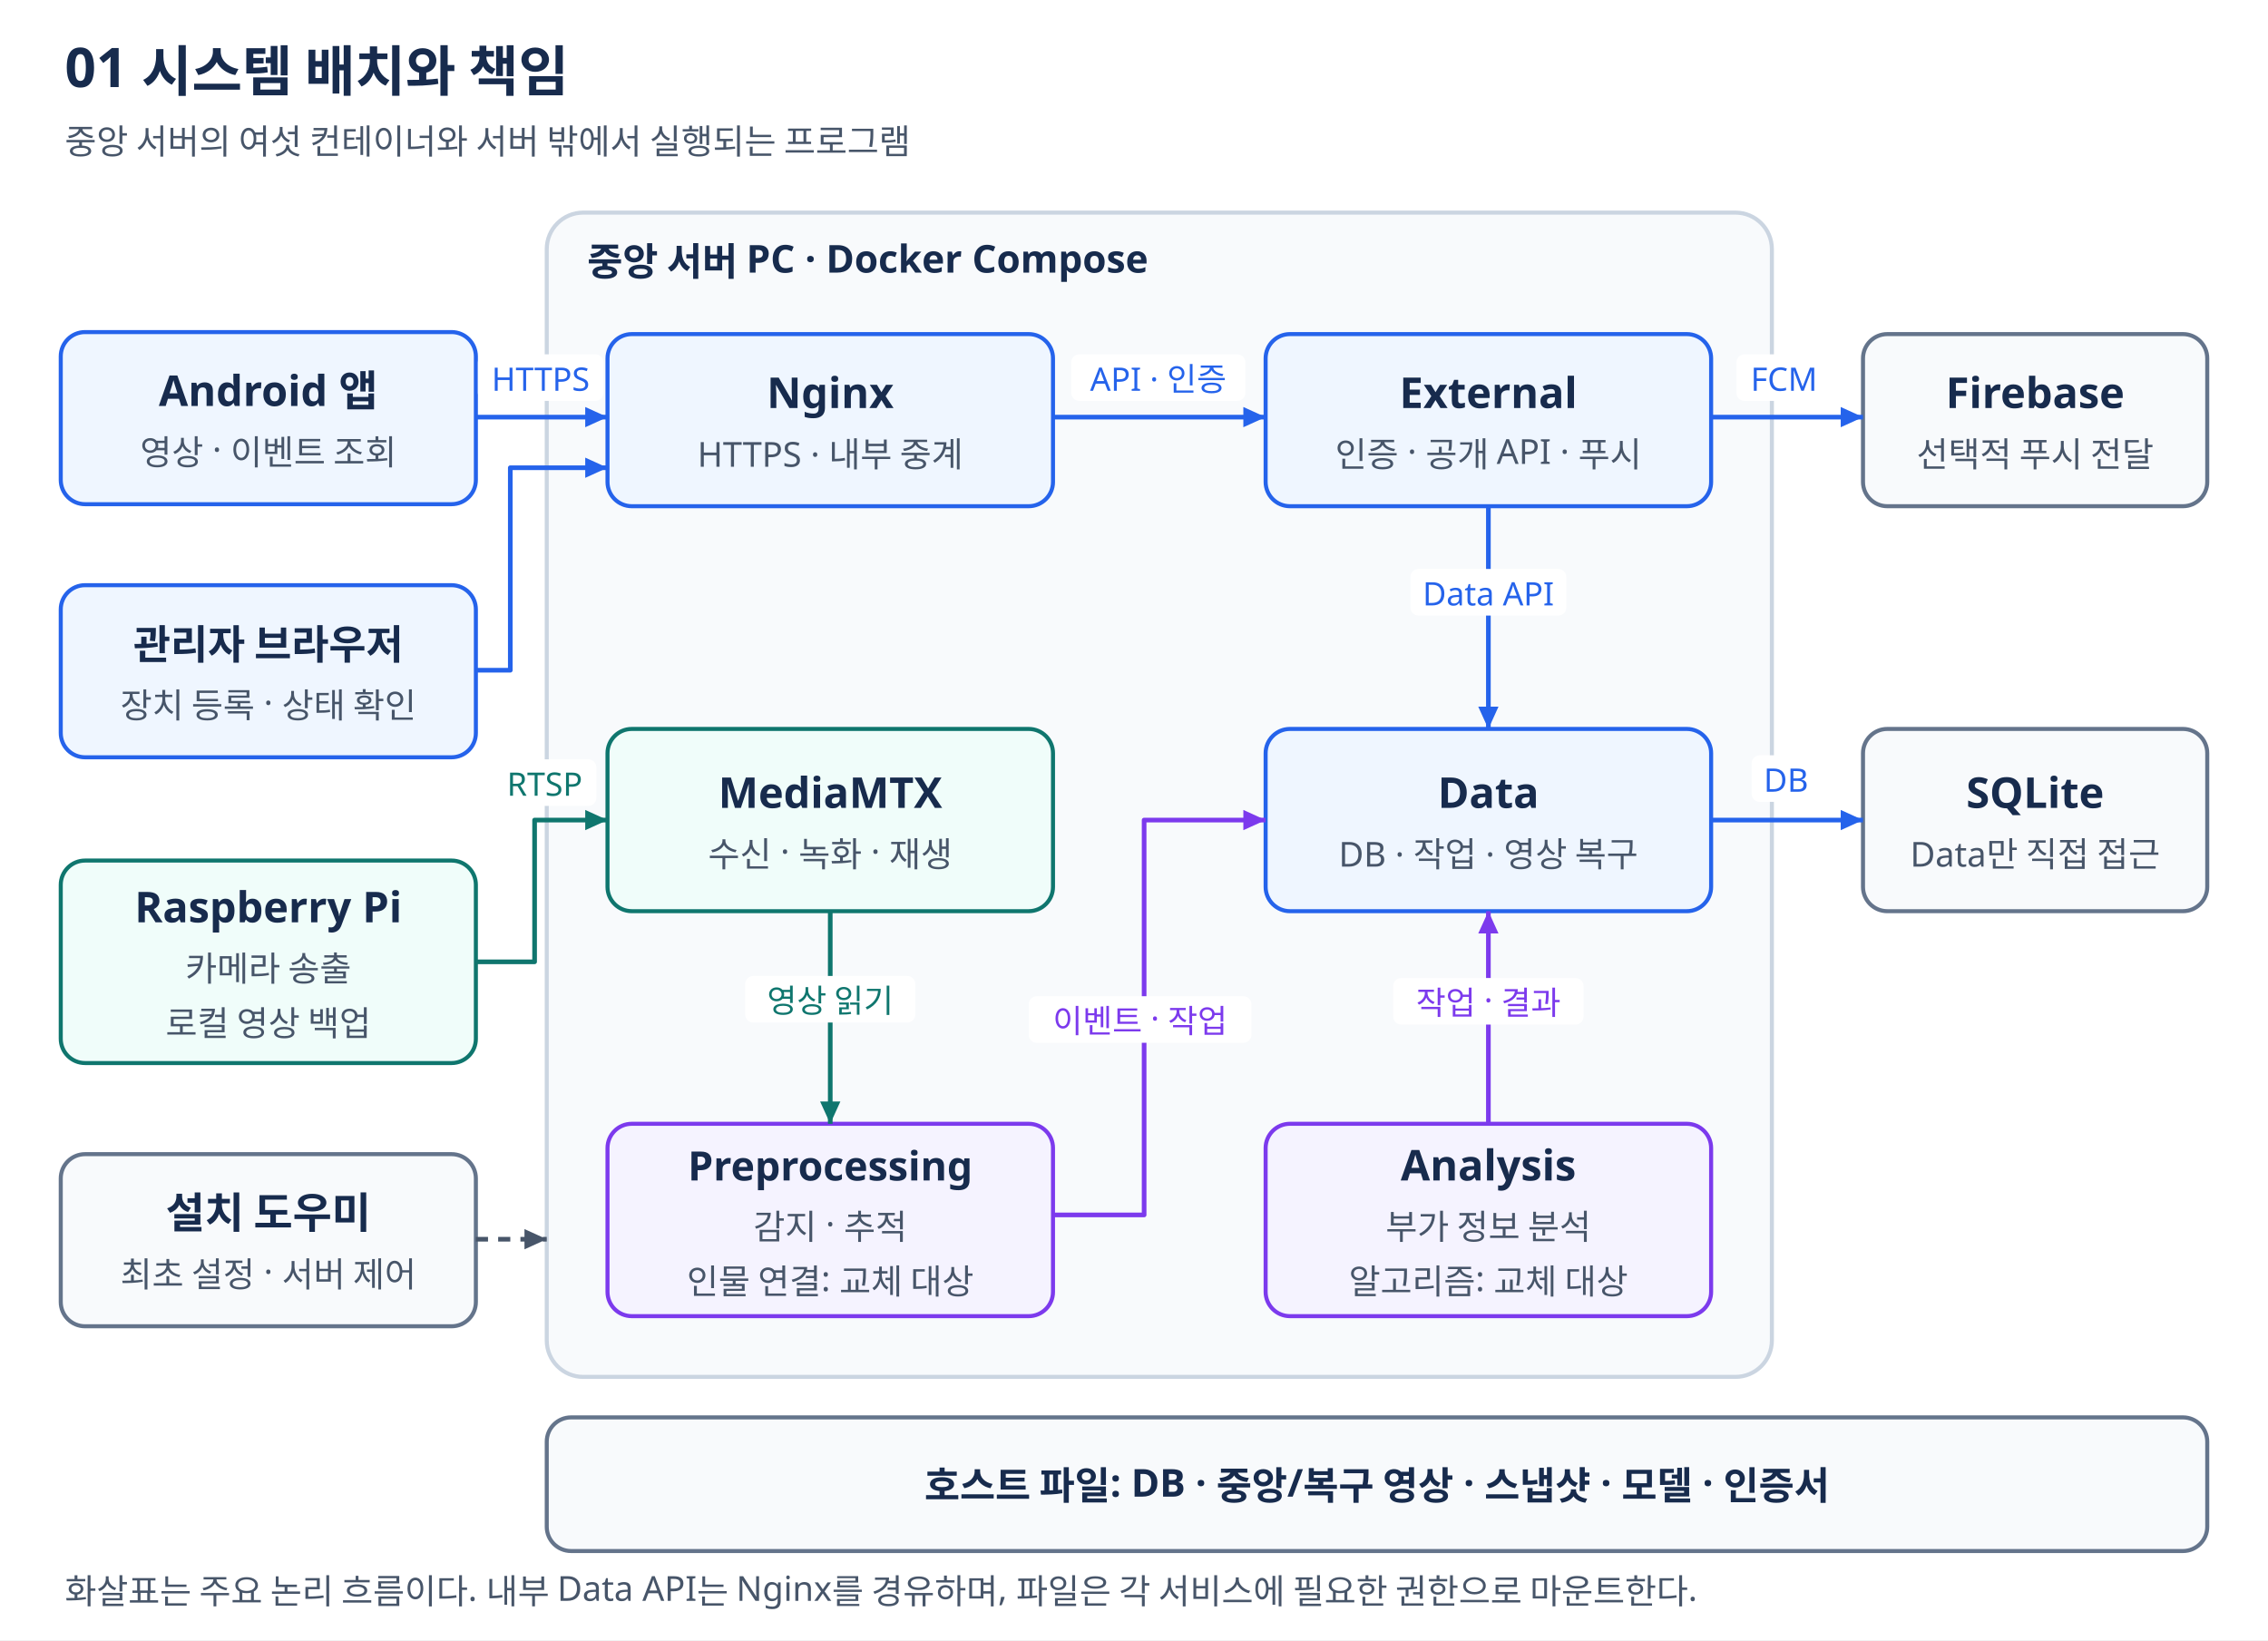
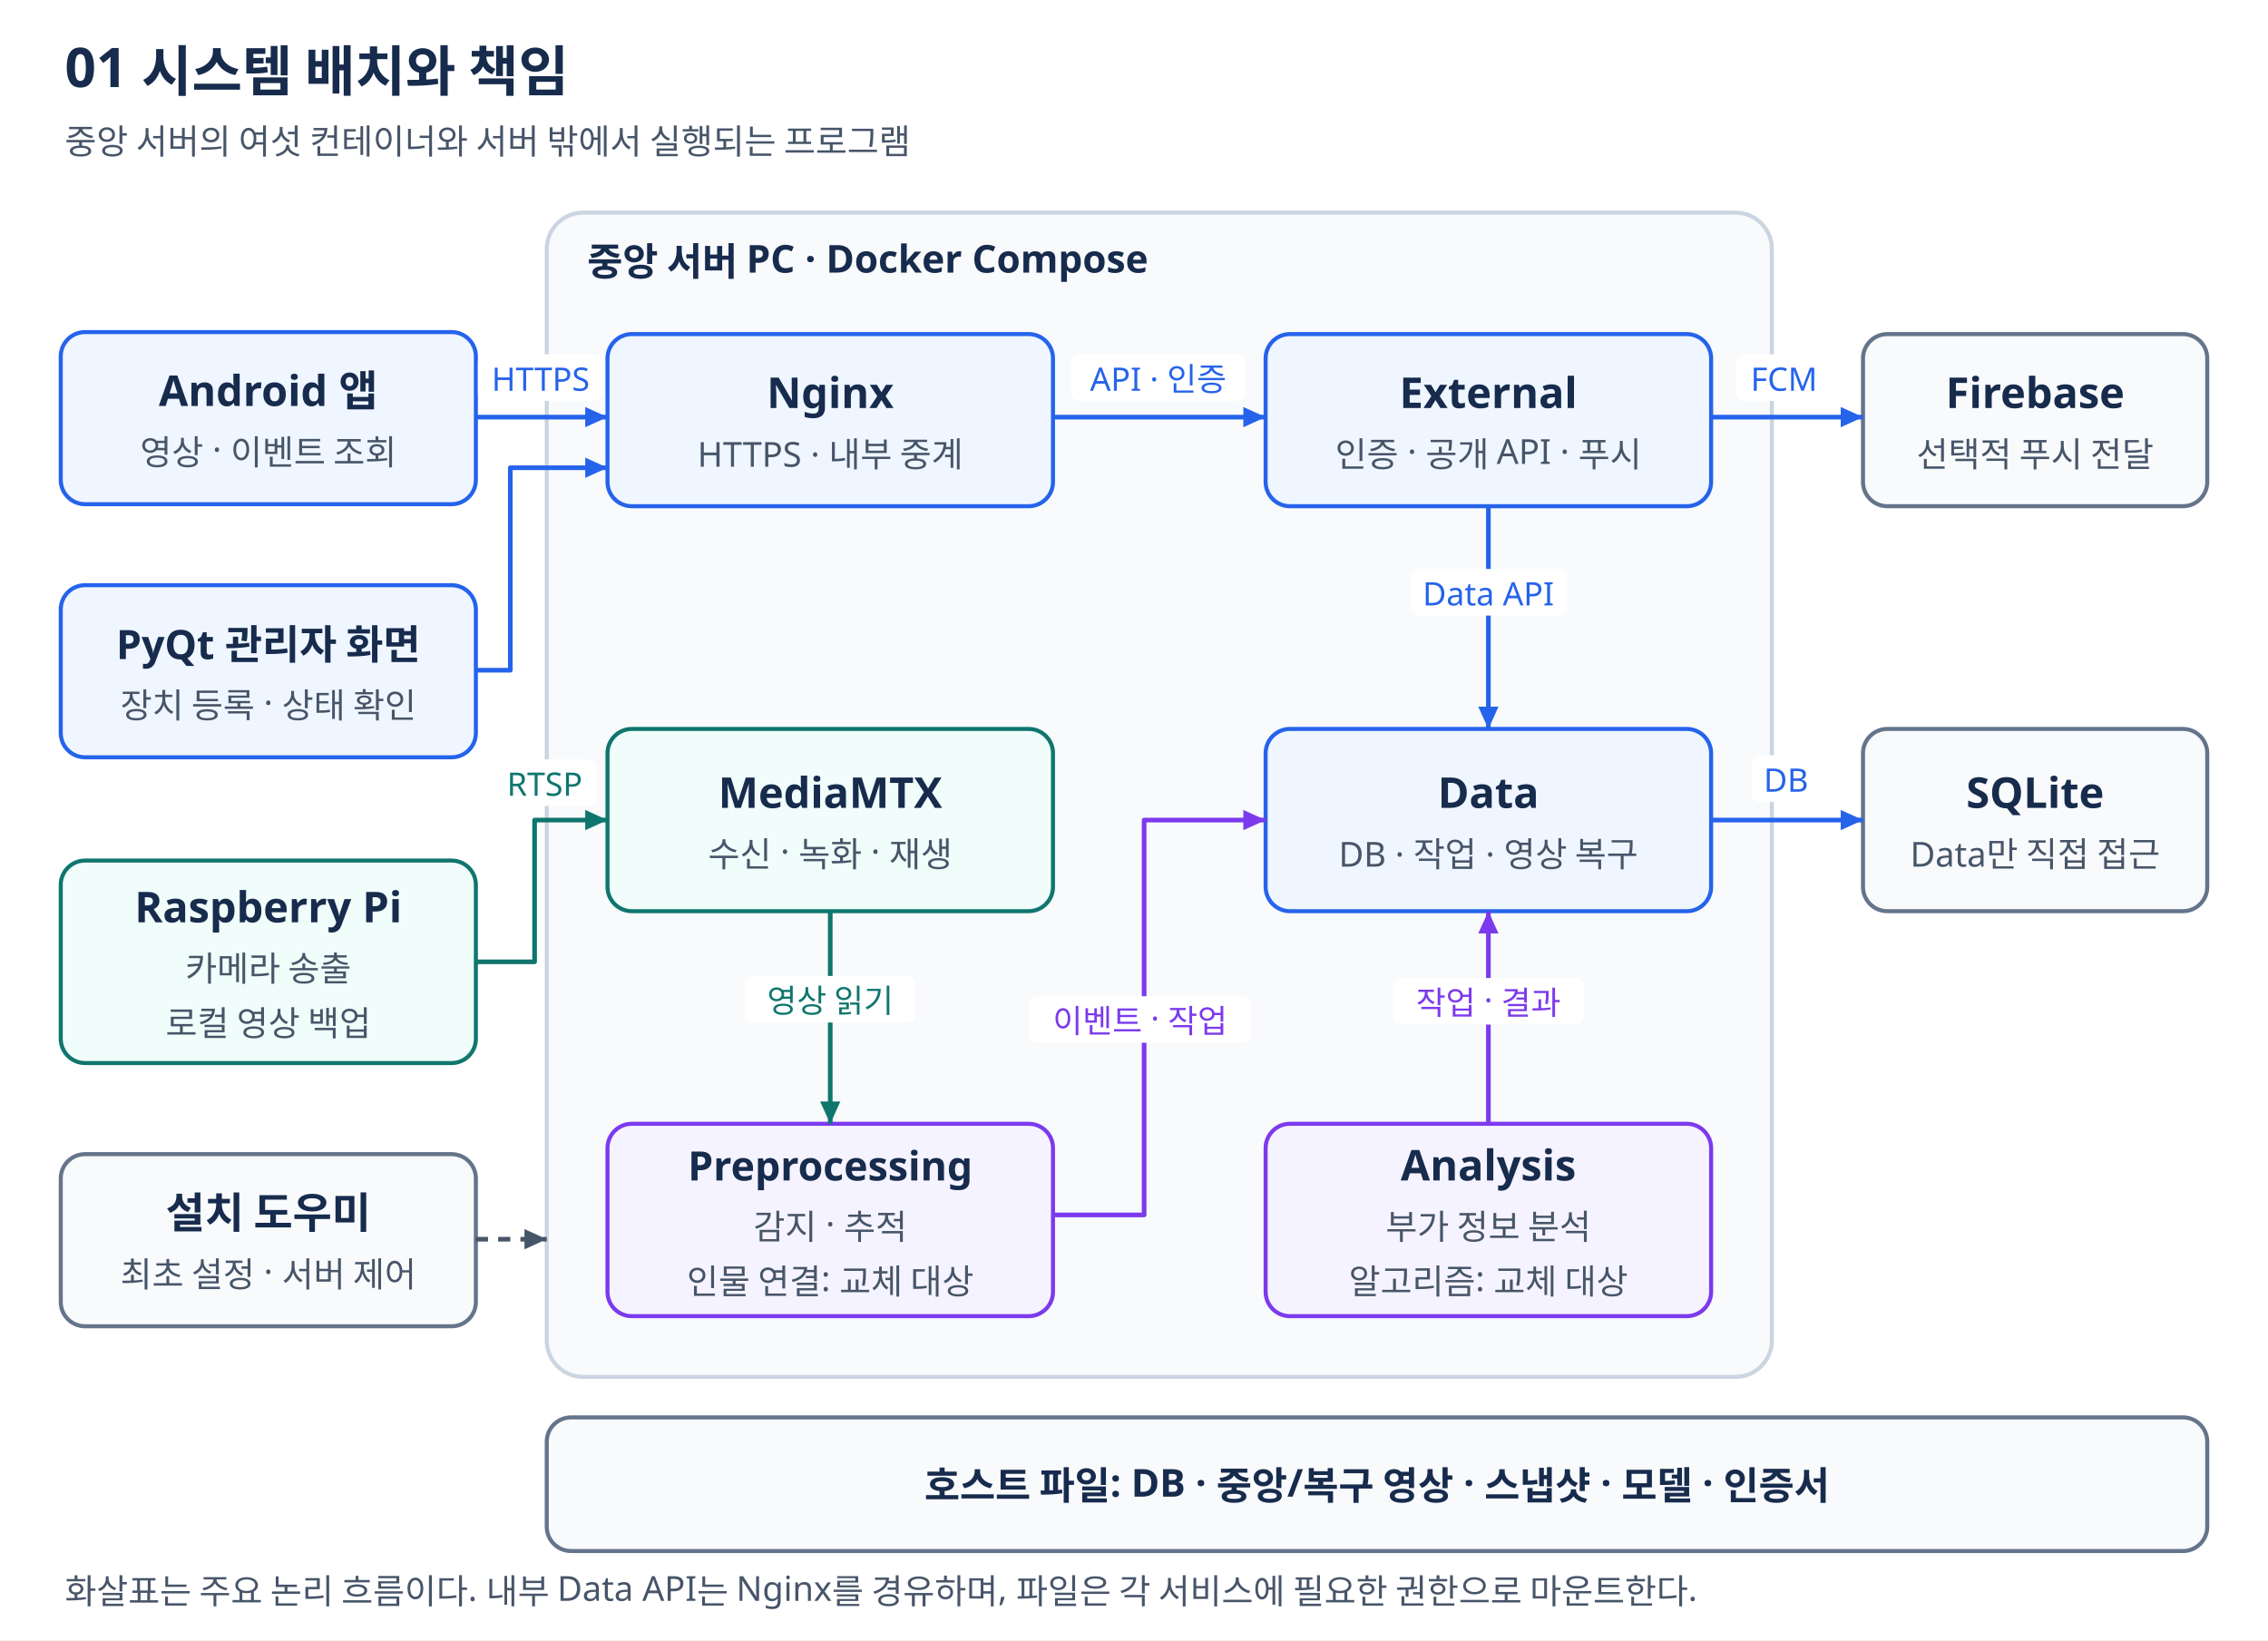
<svg xmlns="http://www.w3.org/2000/svg" width="1120" height="810" viewBox="0 0 1120 810" role="img" aria-labelledby="title desc">
  <defs>
    <marker id="a2563eb" markerWidth="8" markerHeight="8" refX="7" refY="4" orient="auto" markerUnits="userSpaceOnUse">
      <path d="M0 0 L8 4 L0 8 Z" fill="#2563eb" />
    </marker>
    <marker id="a0f766e" markerWidth="8" markerHeight="8" refX="7" refY="4" orient="auto" markerUnits="userSpaceOnUse">
      <path d="M0 0 L8 4 L0 8 Z" fill="#0f766e" />
    </marker>
    <marker id="a7c3aed" markerWidth="8" markerHeight="8" refX="7" refY="4" orient="auto" markerUnits="userSpaceOnUse">
      <path d="M0 0 L8 4 L0 8 Z" fill="#7c3aed" />
    </marker>
    <marker id="ab45309" markerWidth="8" markerHeight="8" refX="7" refY="4" orient="auto" markerUnits="userSpaceOnUse">
      <path d="M0 0 L8 4 L0 8 Z" fill="#b45309" />
    </marker>
    <marker id="a475569" markerWidth="8" markerHeight="8" refX="7" refY="4" orient="auto" markerUnits="userSpaceOnUse">
      <path d="M0 0 L8 4 L0 8 Z" fill="#475569" />
    </marker>
  </defs>
  <rect width="1120" height="810" fill="#ffffff" />
  <text x="32" y="43" font-family="Malgun Gothic, Noto Sans KR, sans-serif" font-size="27" font-weight="700" text-anchor="start" fill="#172b4d">01  시스템 배치와 책임</text>
  <text x="32" y="76" font-family="Malgun Gothic, Noto Sans KR, sans-serif" font-size="17" font-weight="400" text-anchor="start" fill="#475569">중앙 서버의 여섯 컨테이너와 서버 밖에서 실행되는 프로그램</text>
  <rect x="270" y="105" width="605" height="575" rx="18" fill="#f8fafc" stroke="#cbd5e1" stroke-width="2" />
  <text x="290" y="136" font-family="Malgun Gothic, Noto Sans KR, sans-serif" font-size="19" font-weight="700" text-anchor="start" fill="#172b4d">중앙 서버 PC · Docker Compose</text>
  <rect x="30" y="164" width="205" height="85" rx="12" fill="#eff6ff" stroke="#2563eb" stroke-width="2" />
  <text x="132.5" y="200.5" font-family="Malgun Gothic, Noto Sans KR, sans-serif" font-size="21" font-weight="700" text-anchor="middle" fill="#172b4d">Android 앱</text>
  <text x="132.5" y="229.5" font-family="Malgun Gothic, Noto Sans KR, sans-serif" font-size="17" font-weight="400" text-anchor="middle" fill="#475569">영상 · 이벤트 조회</text>
  <rect x="30" y="289" width="205" height="85" rx="12" fill="#eff6ff" stroke="#2563eb" stroke-width="2" />
-   <text x="132.5" y="325.5" font-family="Malgun Gothic, Noto Sans KR, sans-serif" font-size="20" font-weight="700" text-anchor="middle" fill="#172b4d">관리자 브라우저</text>
+   <text x="132.5" y="325.5" font-family="Malgun Gothic, Noto Sans KR, sans-serif" font-size="20" font-weight="700" text-anchor="middle" fill="#172b4d">PyQt 관리자 화면</text>
  <text x="132.5" y="354.5" font-family="Malgun Gothic, Noto Sans KR, sans-serif" font-size="17" font-weight="400" text-anchor="middle" fill="#475569">장치 등록 · 상태 확인</text>
  <rect x="30" y="425" width="205" height="100" rx="12" fill="#f0fdfa" stroke="#0f766e" stroke-width="2" />
  <text x="132.5" y="455.5" font-family="Malgun Gothic, Noto Sans KR, sans-serif" font-size="21" font-weight="700" text-anchor="middle" fill="#172b4d">Raspberry Pi</text>
  <text x="132.5" y="484.5" font-family="Malgun Gothic, Noto Sans KR, sans-serif" font-size="17" font-weight="400" text-anchor="middle" fill="#475569">카메라 송출</text>
  <text x="132.5" y="511.5" font-family="Malgun Gothic, Noto Sans KR, sans-serif" font-size="17" font-weight="400" text-anchor="middle" fill="#475569">로컬 영상 백업</text>
  <rect x="30" y="570" width="205" height="85" rx="12" fill="#f8fafc" stroke="#64748b" stroke-width="2" />
  <text x="132.5" y="606.5" font-family="Malgun Gothic, Noto Sans KR, sans-serif" font-size="21" font-weight="700" text-anchor="middle" fill="#172b4d">설치 도우미</text>
  <text x="132.5" y="635.5" font-family="Malgun Gothic, Noto Sans KR, sans-serif" font-size="17" font-weight="400" text-anchor="middle" fill="#475569">최초 설정 · 서버 제어</text>
  <rect x="300" y="165" width="220" height="85" rx="12" fill="#eff6ff" stroke="#2563eb" stroke-width="2" />
  <text x="410.0" y="201.5" font-family="Malgun Gothic, Noto Sans KR, sans-serif" font-size="21" font-weight="700" text-anchor="middle" fill="#172b4d">Nginx</text>
  <text x="410.0" y="230.5" font-family="Malgun Gothic, Noto Sans KR, sans-serif" font-size="17" font-weight="400" text-anchor="middle" fill="#475569">HTTPS · 내부 중계</text>
  <rect x="625" y="165" width="220" height="85" rx="12" fill="#eff6ff" stroke="#2563eb" stroke-width="2" />
  <text x="735.0" y="201.5" font-family="Malgun Gothic, Noto Sans KR, sans-serif" font-size="21" font-weight="700" text-anchor="middle" fill="#172b4d">External</text>
  <text x="735.0" y="230.5" font-family="Malgun Gothic, Noto Sans KR, sans-serif" font-size="17" font-weight="400" text-anchor="middle" fill="#475569">인증 · 공개 API · 푸시</text>
  <rect x="300" y="360" width="220" height="90" rx="12" fill="#f0fdfa" stroke="#0f766e" stroke-width="2" />
  <text x="410.0" y="399.0" font-family="Malgun Gothic, Noto Sans KR, sans-serif" font-size="21" font-weight="700" text-anchor="middle" fill="#172b4d">MediaMTX</text>
  <text x="410.0" y="428.0" font-family="Malgun Gothic, Noto Sans KR, sans-serif" font-size="17" font-weight="400" text-anchor="middle" fill="#475569">수신 · 녹화 · 재생</text>
  <rect x="625" y="360" width="220" height="90" rx="12" fill="#eff6ff" stroke="#2563eb" stroke-width="2" />
  <text x="735.0" y="399.0" font-family="Malgun Gothic, Noto Sans KR, sans-serif" font-size="21" font-weight="700" text-anchor="middle" fill="#172b4d">Data</text>
  <text x="735.0" y="428.0" font-family="Malgun Gothic, Noto Sans KR, sans-serif" font-size="17" font-weight="400" text-anchor="middle" fill="#475569">DB · 작업 · 영상 복구</text>
  <rect x="300" y="555" width="220" height="95" rx="12" fill="#f5f3ff" stroke="#7c3aed" stroke-width="2" />
  <text x="410.0" y="583.0" font-family="Malgun Gothic, Noto Sans KR, sans-serif" font-size="20" font-weight="700" text-anchor="middle" fill="#172b4d">Preprocessing</text>
  <text x="410.0" y="612.0" font-family="Malgun Gothic, Noto Sans KR, sans-serif" font-size="17" font-weight="400" text-anchor="middle" fill="#475569">감지 · 추적</text>
  <text x="410.0" y="639.0" font-family="Malgun Gothic, Noto Sans KR, sans-serif" font-size="17" font-weight="400" text-anchor="middle" fill="#475569">인물 연결: 교체 대상</text>
  <rect x="625" y="555" width="220" height="95" rx="12" fill="#f5f3ff" stroke="#7c3aed" stroke-width="2" />
  <text x="735.0" y="583.0" font-family="Malgun Gothic, Noto Sans KR, sans-serif" font-size="21" font-weight="700" text-anchor="middle" fill="#172b4d">Analysis</text>
  <text x="735.0" y="612.0" font-family="Malgun Gothic, Noto Sans KR, sans-serif" font-size="17" font-weight="400" text-anchor="middle" fill="#475569">부가 정보 분석</text>
  <text x="735.0" y="639.0" font-family="Malgun Gothic, Noto Sans KR, sans-serif" font-size="17" font-weight="400" text-anchor="middle" fill="#475569">알고리즘: 교체 대상</text>
  <rect x="920" y="165" width="170" height="85" rx="12" fill="#f8fafc" stroke="#64748b" stroke-width="2" />
  <text x="1005.0" y="201.5" font-family="Malgun Gothic, Noto Sans KR, sans-serif" font-size="21" font-weight="700" text-anchor="middle" fill="#172b4d">Firebase</text>
  <text x="1005.0" y="230.5" font-family="Malgun Gothic, Noto Sans KR, sans-serif" font-size="17" font-weight="400" text-anchor="middle" fill="#475569">선택적 푸시 전달</text>
  <rect x="920" y="360" width="170" height="90" rx="12" fill="#f8fafc" stroke="#64748b" stroke-width="2" />
  <text x="1005.0" y="399.0" font-family="Malgun Gothic, Noto Sans KR, sans-serif" font-size="21" font-weight="700" text-anchor="middle" fill="#172b4d">SQLite</text>
  <text x="1005.0" y="428.0" font-family="Malgun Gothic, Noto Sans KR, sans-serif" font-size="17" font-weight="400" text-anchor="middle" fill="#475569">Data만 직접 접근</text>
  <path d="M 235 206 L 300 206" fill="none" stroke="#2563eb" stroke-width="2.3" stroke-linejoin="round" />
  <polygon points="300,206 289.0,211.0 289.0,201.0" fill="#2563eb" />
  <rect x="236.0" y="175" width="62.0" height="23" rx="4" fill="#ffffff" />
  <text x="267" y="193" font-family="Malgun Gothic, Noto Sans KR, sans-serif" font-size="16" font-weight="400" text-anchor="middle" fill="#2563eb">HTTPS</text>
  <path d="M 235 331 L 252 331 L 252 231 L 300 231" fill="none" stroke="#2563eb" stroke-width="2.3" stroke-linejoin="round" />
  <polygon points="300,231 289.0,236.0 289.0,226.0" fill="#2563eb" />
  <path d="M 520 206 L 625 206" fill="none" stroke="#2563eb" stroke-width="2.3" stroke-linejoin="round" />
  <polygon points="625,206 614.0,211.0 614.0,201.0" fill="#2563eb" />
  <rect x="529.0" y="175" width="86.0" height="23" rx="4" fill="#ffffff" />
  <text x="572" y="193" font-family="Malgun Gothic, Noto Sans KR, sans-serif" font-size="16" font-weight="400" text-anchor="middle" fill="#2563eb">API · 인증</text>
  <path d="M 845 206 L 920 206" fill="none" stroke="#2563eb" stroke-width="2.3" stroke-linejoin="round" />
  <polygon points="920,206 909.0,211.0 909.0,201.0" fill="#2563eb" />
  <rect x="857.5" y="175" width="47.0" height="23" rx="4" fill="#ffffff" />
  <text x="881" y="193" font-family="Malgun Gothic, Noto Sans KR, sans-serif" font-size="16" font-weight="400" text-anchor="middle" fill="#2563eb">FCM</text>
  <path d="M 235 475 L 264 475 L 264 405 L 300 405" fill="none" stroke="#0f766e" stroke-width="2.3" stroke-linejoin="round" />
  <polygon points="300,405 289.0,410.0 289.0,400.0" fill="#0f766e" />
  <rect x="243.5" y="375" width="51.0" height="23" rx="4" fill="#ffffff" />
  <text x="269" y="393" font-family="Malgun Gothic, Noto Sans KR, sans-serif" font-size="16" font-weight="400" text-anchor="middle" fill="#0f766e">RTSP</text>
  <path d="M 410 450 L 410 555" fill="none" stroke="#0f766e" stroke-width="2.3" stroke-linejoin="round" />
  <polygon points="410,555 405.0,544.0 415.0,544.0" fill="#0f766e" />
  <rect x="368.0" y="482" width="84.0" height="23" rx="4" fill="#ffffff" />
  <text x="410" y="500" font-family="Malgun Gothic, Noto Sans KR, sans-serif" font-size="16" font-weight="400" text-anchor="middle" fill="#0f766e">영상 읽기</text>
  <path d="M 735 250 L 735 360" fill="none" stroke="#2563eb" stroke-width="2.3" stroke-linejoin="round" />
  <polygon points="735,360 730.0,349.0 740.0,349.0" fill="#2563eb" />
  <rect x="696.5" y="281" width="77.0" height="23" rx="4" fill="#ffffff" />
  <text x="735" y="299" font-family="Malgun Gothic, Noto Sans KR, sans-serif" font-size="16" font-weight="400" text-anchor="middle" fill="#2563eb">Data API</text>
  <path d="M 845 405 L 920 405" fill="none" stroke="#2563eb" stroke-width="2.3" stroke-linejoin="round" />
  <polygon points="920,405 909.0,410.0 909.0,400.0" fill="#2563eb" />
  <rect x="865.0" y="373" width="34.0" height="23" rx="4" fill="#ffffff" />
  <text x="882" y="391" font-family="Malgun Gothic, Noto Sans KR, sans-serif" font-size="16" font-weight="400" text-anchor="middle" fill="#2563eb">DB</text>
  <path d="M 520 600 L 565 600 L 565 405 L 625 405" fill="none" stroke="#7c3aed" stroke-width="2.3" stroke-linejoin="round" />
  <polygon points="625,405 614.0,410.0 614.0,400.0" fill="#7c3aed" />
  <rect x="508.0" y="492" width="110.0" height="23" rx="4" fill="#ffffff" />
  <text x="563" y="510" font-family="Malgun Gothic, Noto Sans KR, sans-serif" font-size="16" font-weight="400" text-anchor="middle" fill="#7c3aed">이벤트 · 작업</text>
  <path d="M 735 555 L 735 450" fill="none" stroke="#7c3aed" stroke-width="2.3" stroke-linejoin="round" />
  <polygon points="735,450 740.0,461.0 730.0,461.0" fill="#7c3aed" />
  <rect x="688.0" y="483" width="94.0" height="23" rx="4" fill="#ffffff" />
  <text x="735" y="501" font-family="Malgun Gothic, Noto Sans KR, sans-serif" font-size="16" font-weight="400" text-anchor="middle" fill="#7c3aed">작업 · 결과</text>
  <path d="M 235 612 L 270 612" fill="none" stroke="#475569" stroke-width="2.3" stroke-linejoin="round" stroke-dasharray="6 5" />
  <polygon points="270,612 259.0,617.0 259.0,607.0" fill="#475569" />
  <rect x="270" y="700" width="820" height="66" rx="12" fill="#f8fafc" stroke="#64748b" stroke-width="2" />
  <text x="680.0" y="740.5" font-family="Malgun Gothic, Noto Sans KR, sans-serif" font-size="19" font-weight="700" text-anchor="middle" fill="#172b4d">호스트 파일: DB · 중앙/복구 영상 · 스냅샷 · 모델 · 인증서</text>
  <text x="32" y="792" font-family="Malgun Gothic, Noto Sans KR, sans-serif" font-size="17" font-weight="400" text-anchor="start" fill="#475569">화살표는 주요 논리 흐름이다. 내부 Data API는 Nginx를 경유하며, 파일은 각 서비스에 필요한 권한으로 마운트한다.</text>
</svg>
